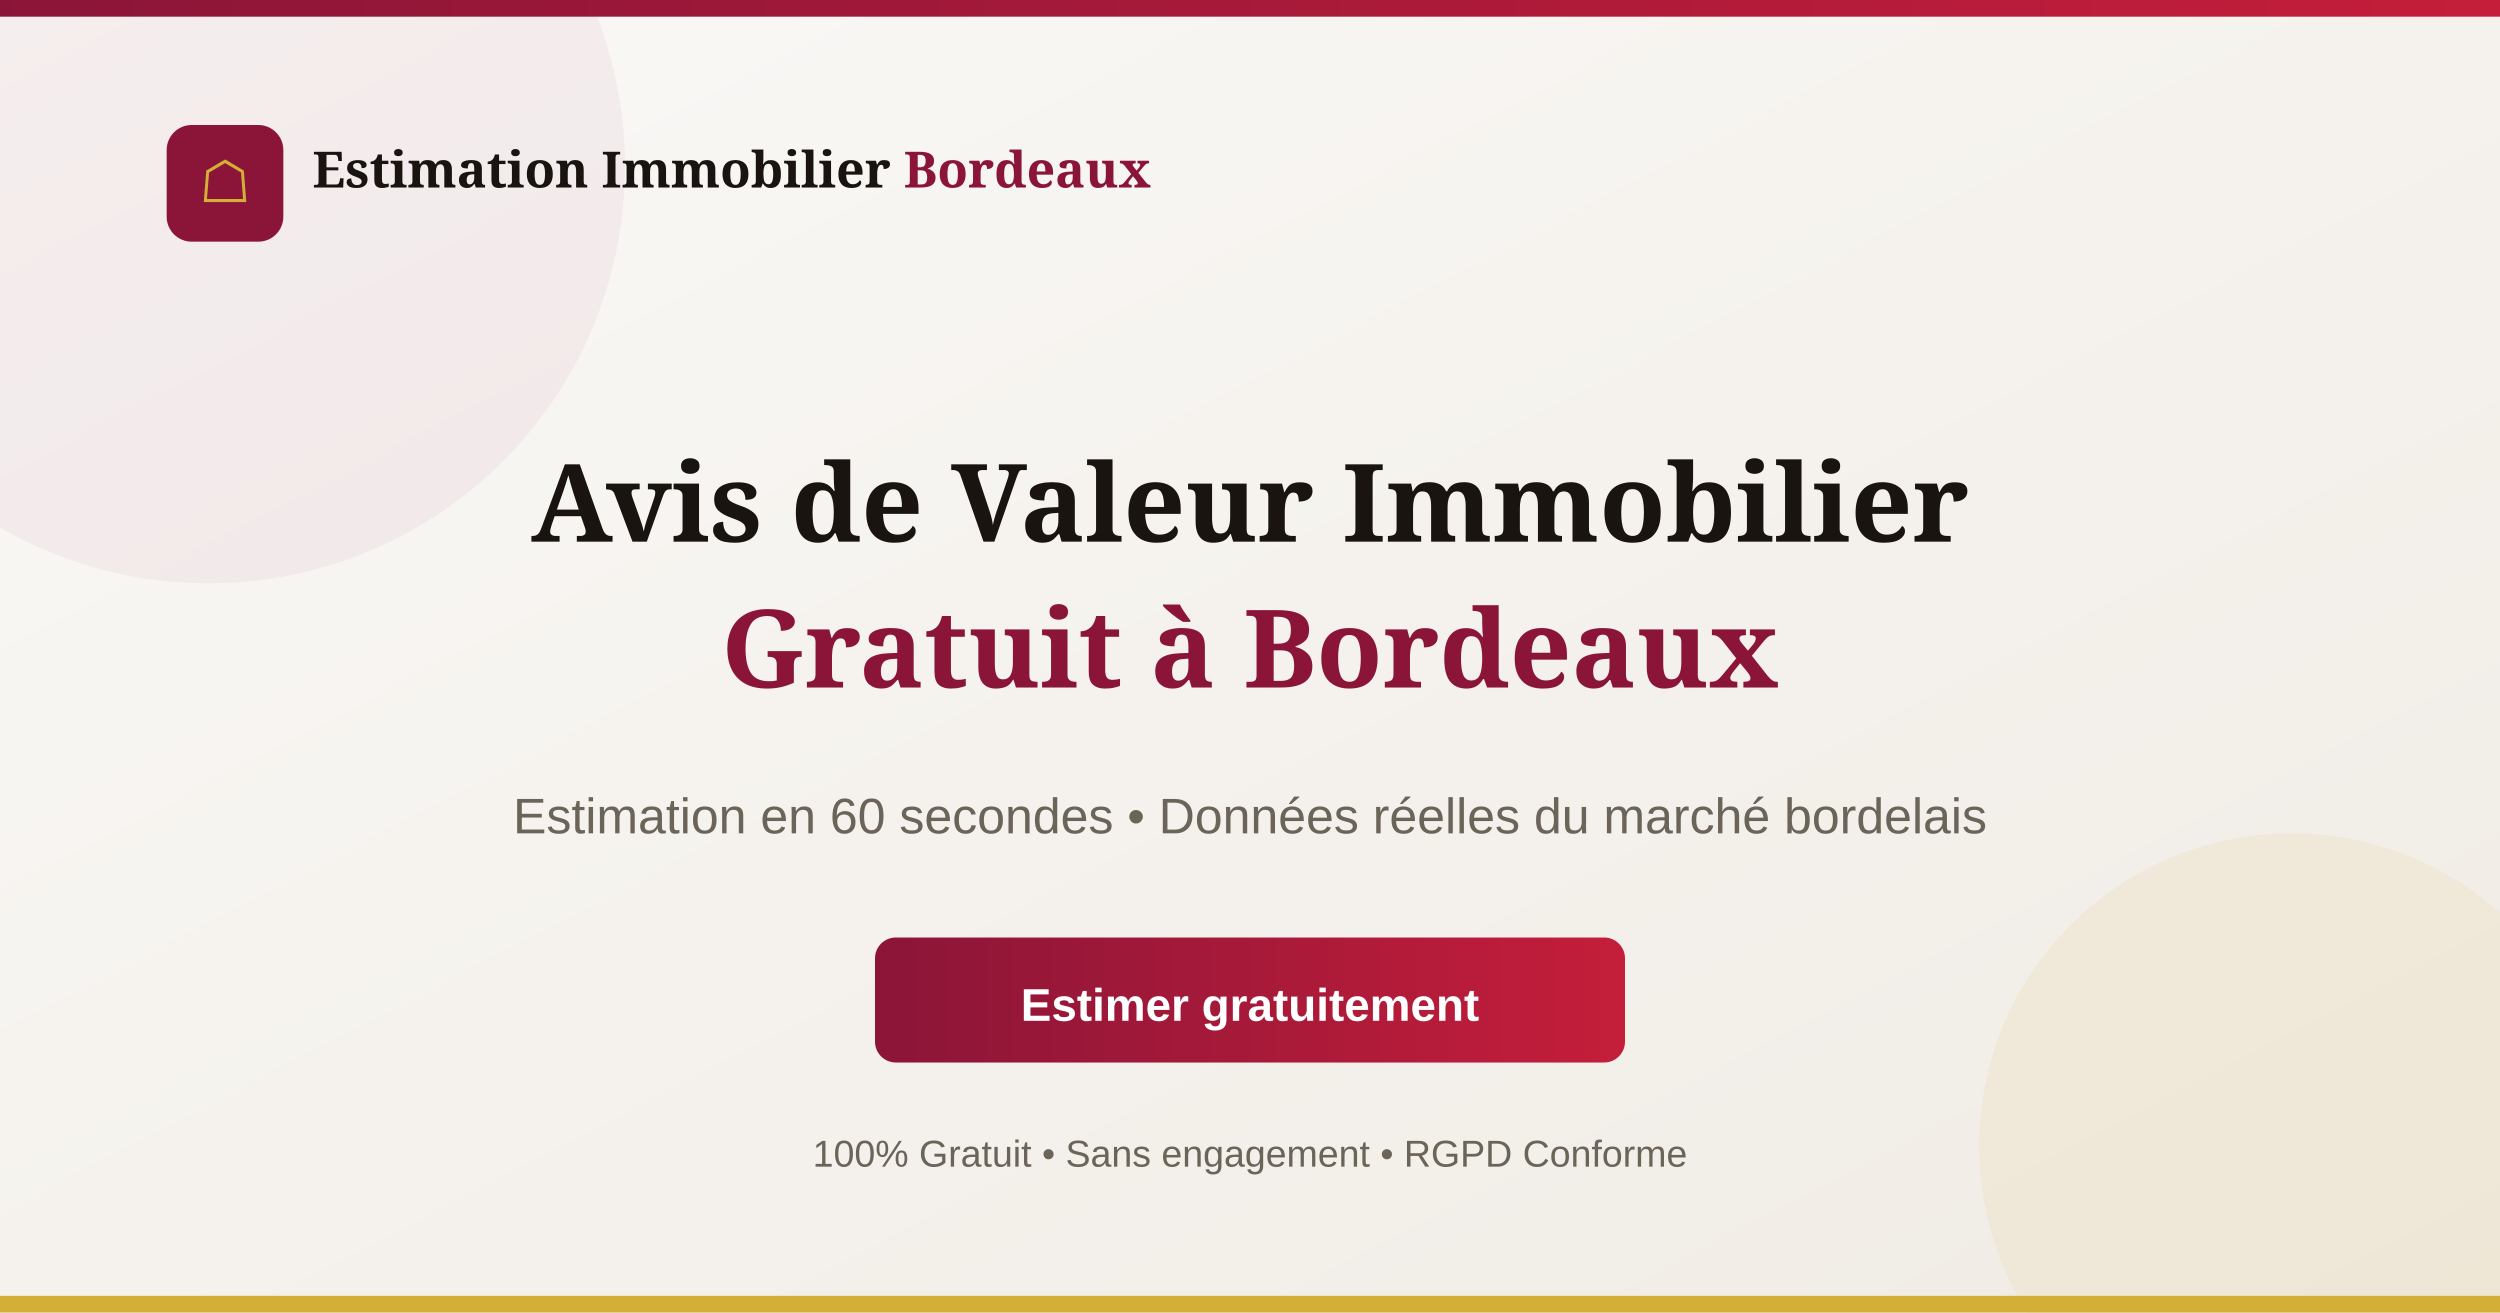
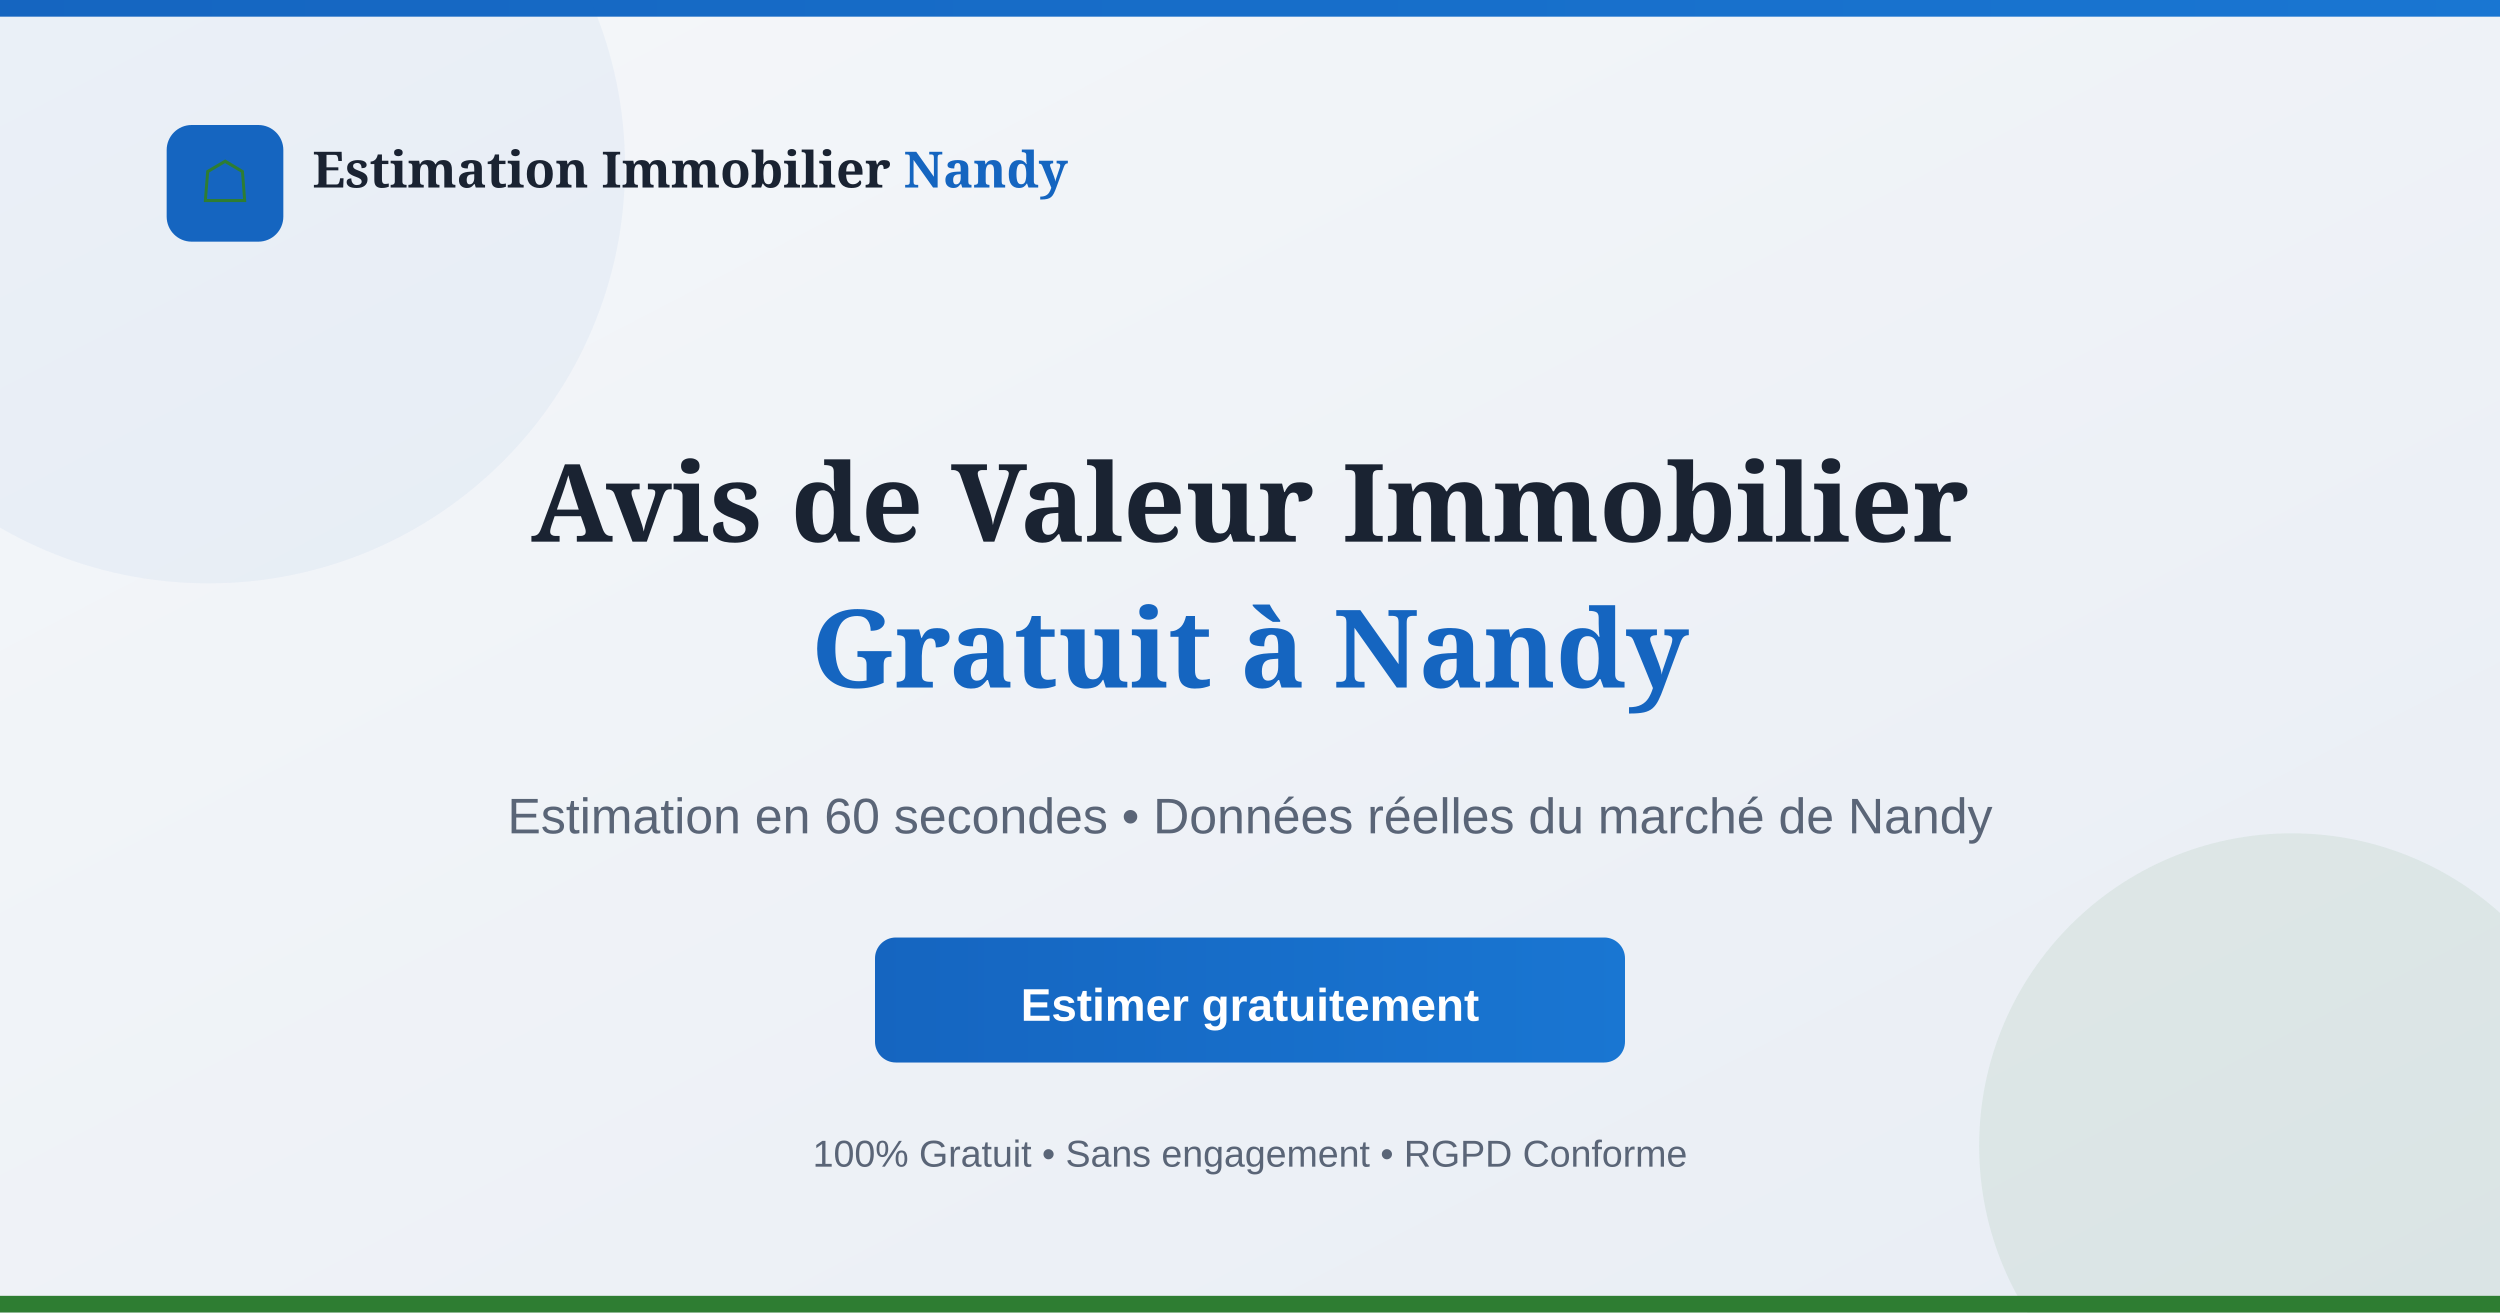
<svg xmlns="http://www.w3.org/2000/svg" width="1200" height="630" viewBox="0 0 1200 630">
  <defs>
    <linearGradient id="bg" x1="0%" y1="0%" x2="100%" y2="100%">
-       <stop offset="0%" style="stop-color:#faf9f7" />
-       <stop offset="100%" style="stop-color:#f0ebe4" />
+       <stop offset="0%" style="stop-color:#f5f7fa" />
+       <stop offset="100%" style="stop-color:#e8edf4" />
    </linearGradient>
    <linearGradient id="accent" x1="0%" y1="0%" x2="100%" y2="0%">
-       <stop offset="0%" style="stop-color:#8B1538" />
-       <stop offset="100%" style="stop-color:#C41E3A" />
+       <stop offset="0%" style="stop-color:#1565C0" />
+       <stop offset="100%" style="stop-color:#1976D2" />
    </linearGradient>
  </defs>
  <rect width="1200" height="630" fill="url(#bg)" />
  <rect width="1200" height="8" fill="url(#accent)" />
-   <circle cx="100" cy="80" r="200" fill="#8B1538" opacity="0.05" />
-   <circle cx="1100" cy="550" r="150" fill="#D4AF37" opacity="0.08" />
-   <rect x="80" y="60" width="56" height="56" rx="12" fill="#8B1538" />
-   <text x="108" y="97" font-family="Arial, sans-serif" font-size="28" fill="#D4AF37" text-anchor="middle">☖</text>
-   <text x="150" y="90" font-family="Georgia, serif" font-size="24" font-weight="bold" fill="#1a1410">
+   <circle cx="100" cy="80" r="200" fill="#1565C0" opacity="0.05" />
+   <circle cx="1100" cy="550" r="150" fill="#2E7D32" opacity="0.08" />
+   <rect x="80" y="60" width="56" height="56" rx="12" fill="#1565C0" />
+   <text x="108" y="97" font-family="Arial, sans-serif" font-size="28" fill="#2E7D32" text-anchor="middle">☖</text>
+   <text x="150" y="90" font-family="Georgia, serif" font-size="24" font-weight="bold" fill="#1a2332">
    Estimation Immobilier
-     <tspan fill="#8B1538"> Bordeaux</tspan>
+     <tspan fill="#1565C0"> Nandy</tspan>
  </text>
-   <text x="600" y="260" font-family="Georgia, serif" font-size="52" font-weight="bold" fill="#1a1410" text-anchor="middle">
+   <text x="600" y="260" font-family="Georgia, serif" font-size="52" font-weight="bold" fill="#1a2332" text-anchor="middle">
    Avis de Valeur Immobilier
  </text>
-   <text x="600" y="330" font-family="Georgia, serif" font-size="52" font-weight="bold" fill="#8B1538" text-anchor="middle">
-     Gratuit à Bordeaux
+   <text x="600" y="330" font-family="Georgia, serif" font-size="52" font-weight="bold" fill="#1565C0" text-anchor="middle">
+     Gratuit à Nandy
  </text>
-   <text x="600" y="400" font-family="Arial, sans-serif" font-size="24" fill="#6b6459" text-anchor="middle">
-     Estimation en 60 secondes • Données réelles du marché bordelais
+   <text x="600" y="400" font-family="Arial, sans-serif" font-size="24" fill="#5a6577" text-anchor="middle">
+     Estimation en 60 secondes • Données réelles du marché de Nandy
  </text>
  <rect x="420" y="450" width="360" height="60" rx="10" fill="url(#accent)" />
  <text x="600" y="490" font-family="Arial, sans-serif" font-size="22" font-weight="bold" fill="white" text-anchor="middle">
    Estimer gratuitement
  </text>
-   <text x="600" y="560" font-family="Arial, sans-serif" font-size="18" fill="#6b6459" text-anchor="middle">
+   <text x="600" y="560" font-family="Arial, sans-serif" font-size="18" fill="#5a6577" text-anchor="middle">
    100% Gratuit • Sans engagement • RGPD Conforme
  </text>
-   <rect y="622" width="1200" height="8" fill="#D4AF37" />
+   <rect y="622" width="1200" height="8" fill="#2E7D32" />
</svg>
